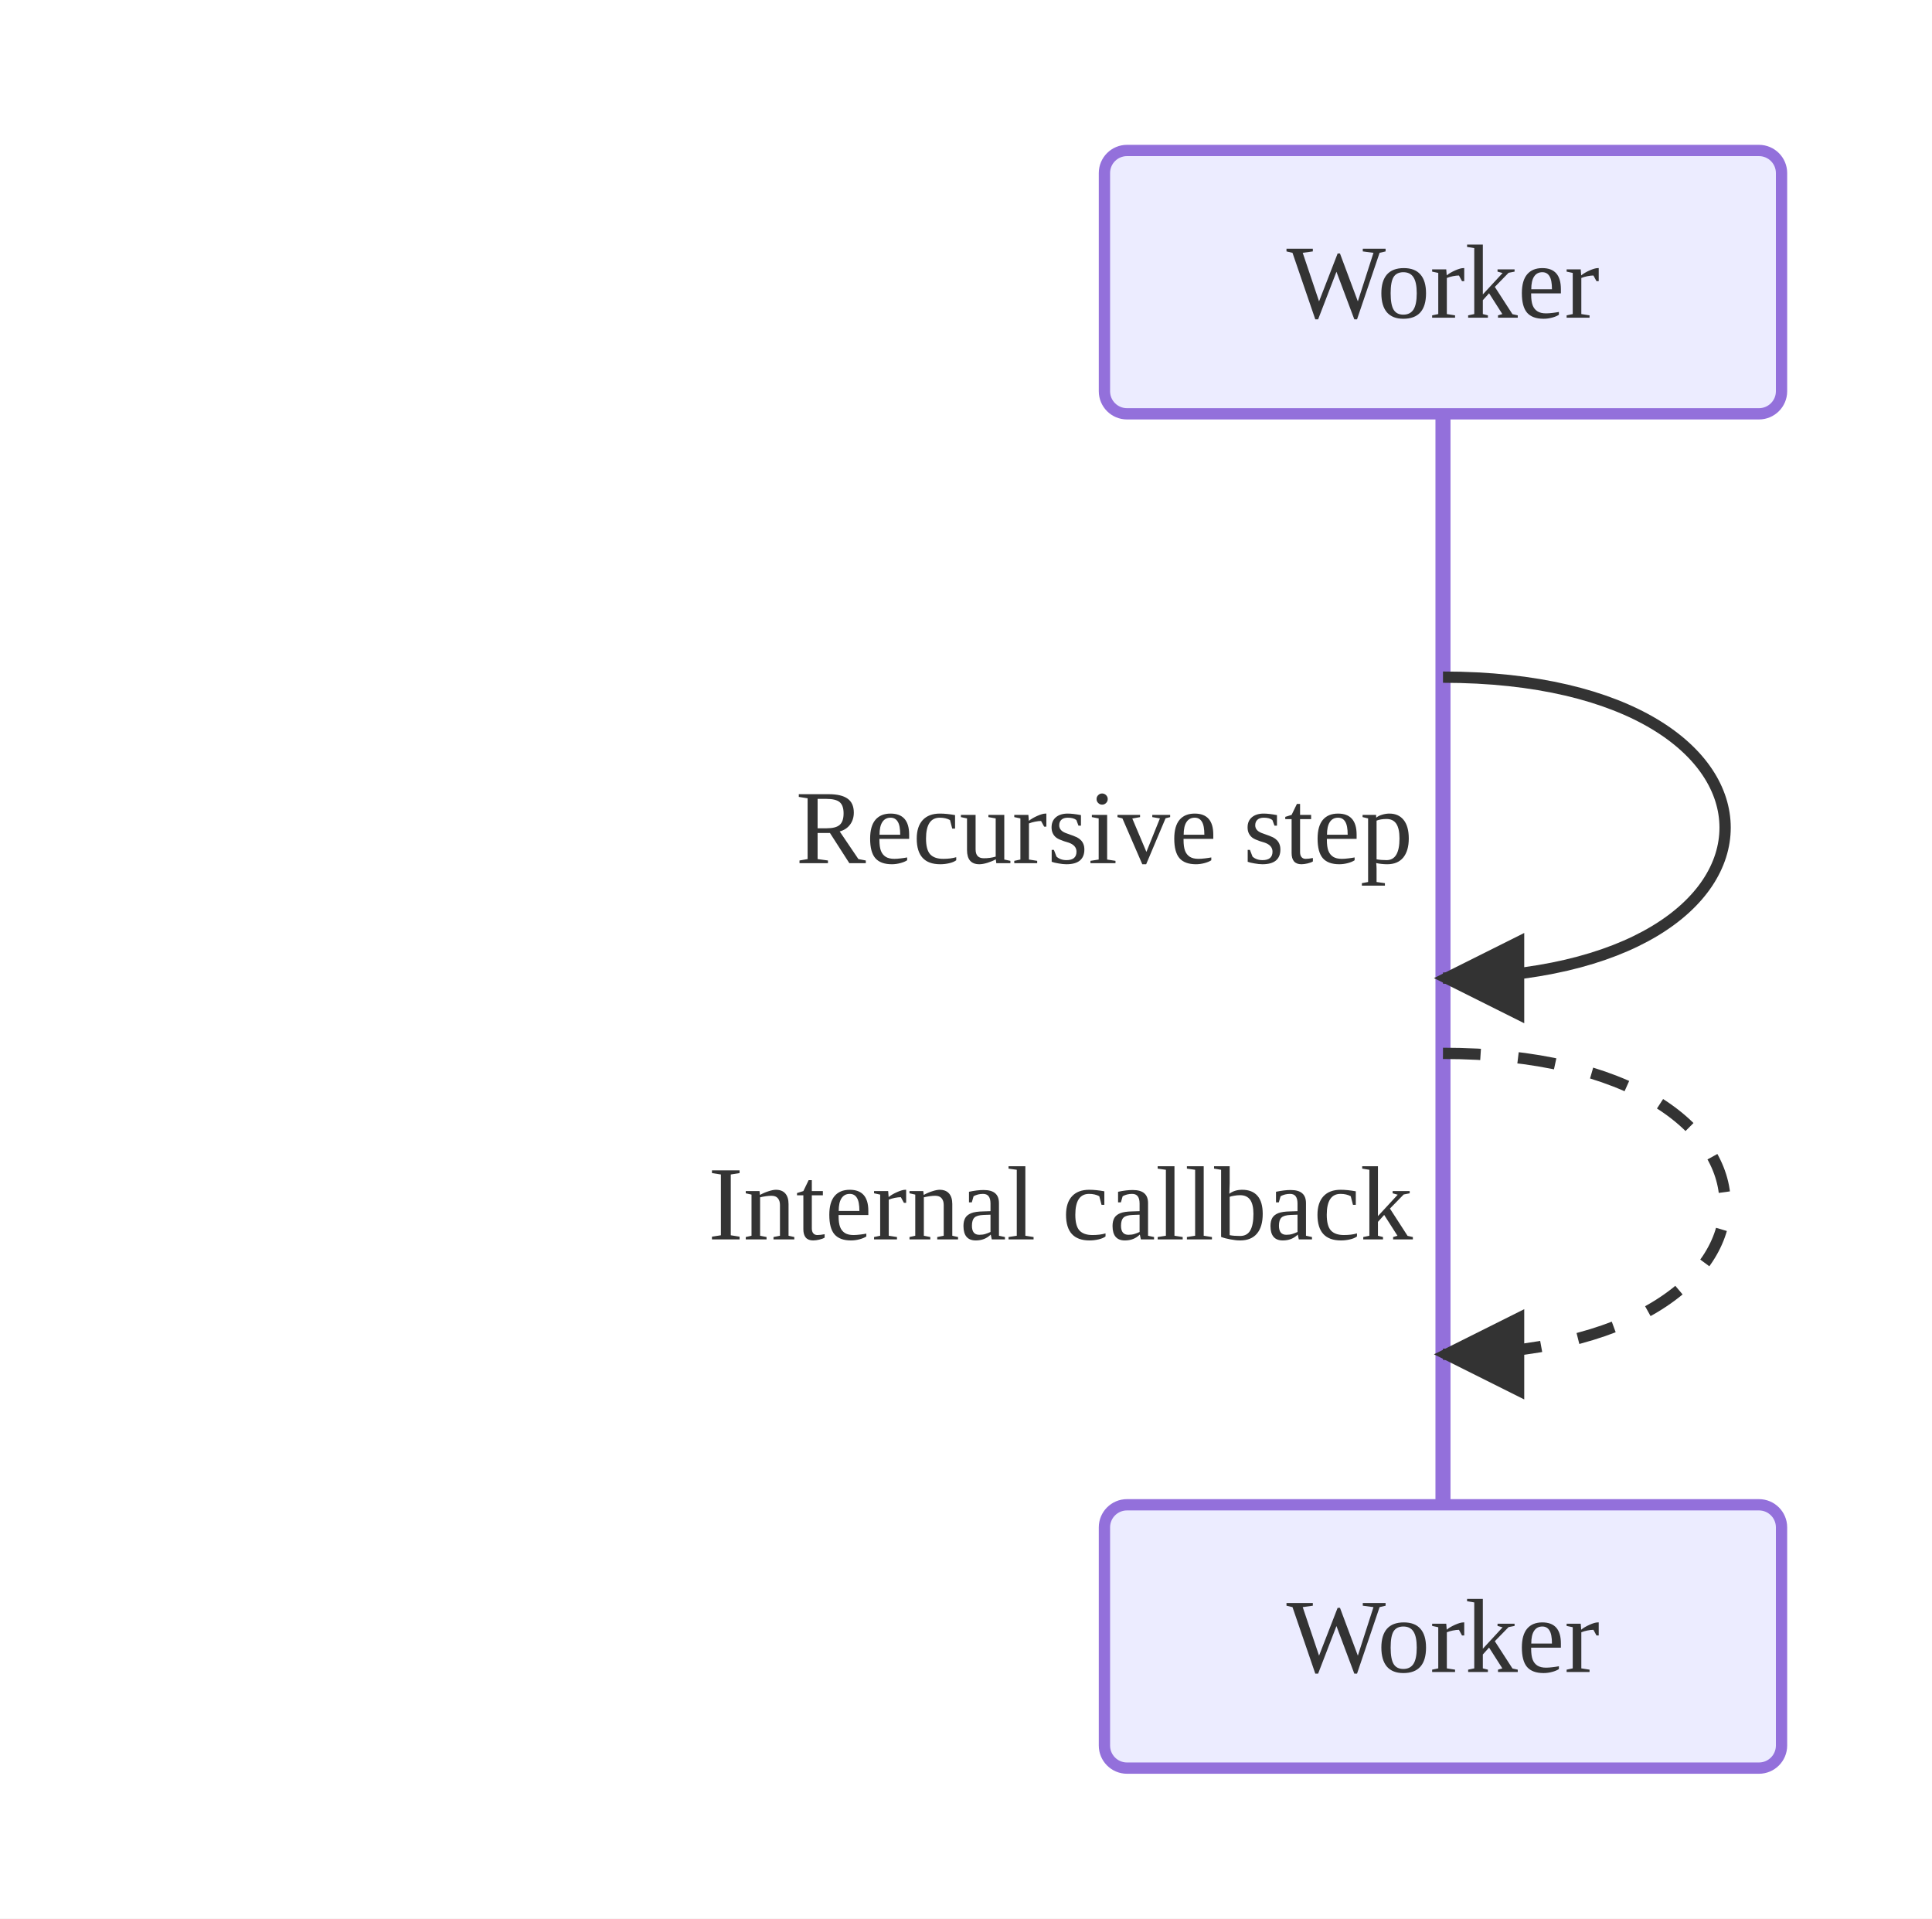
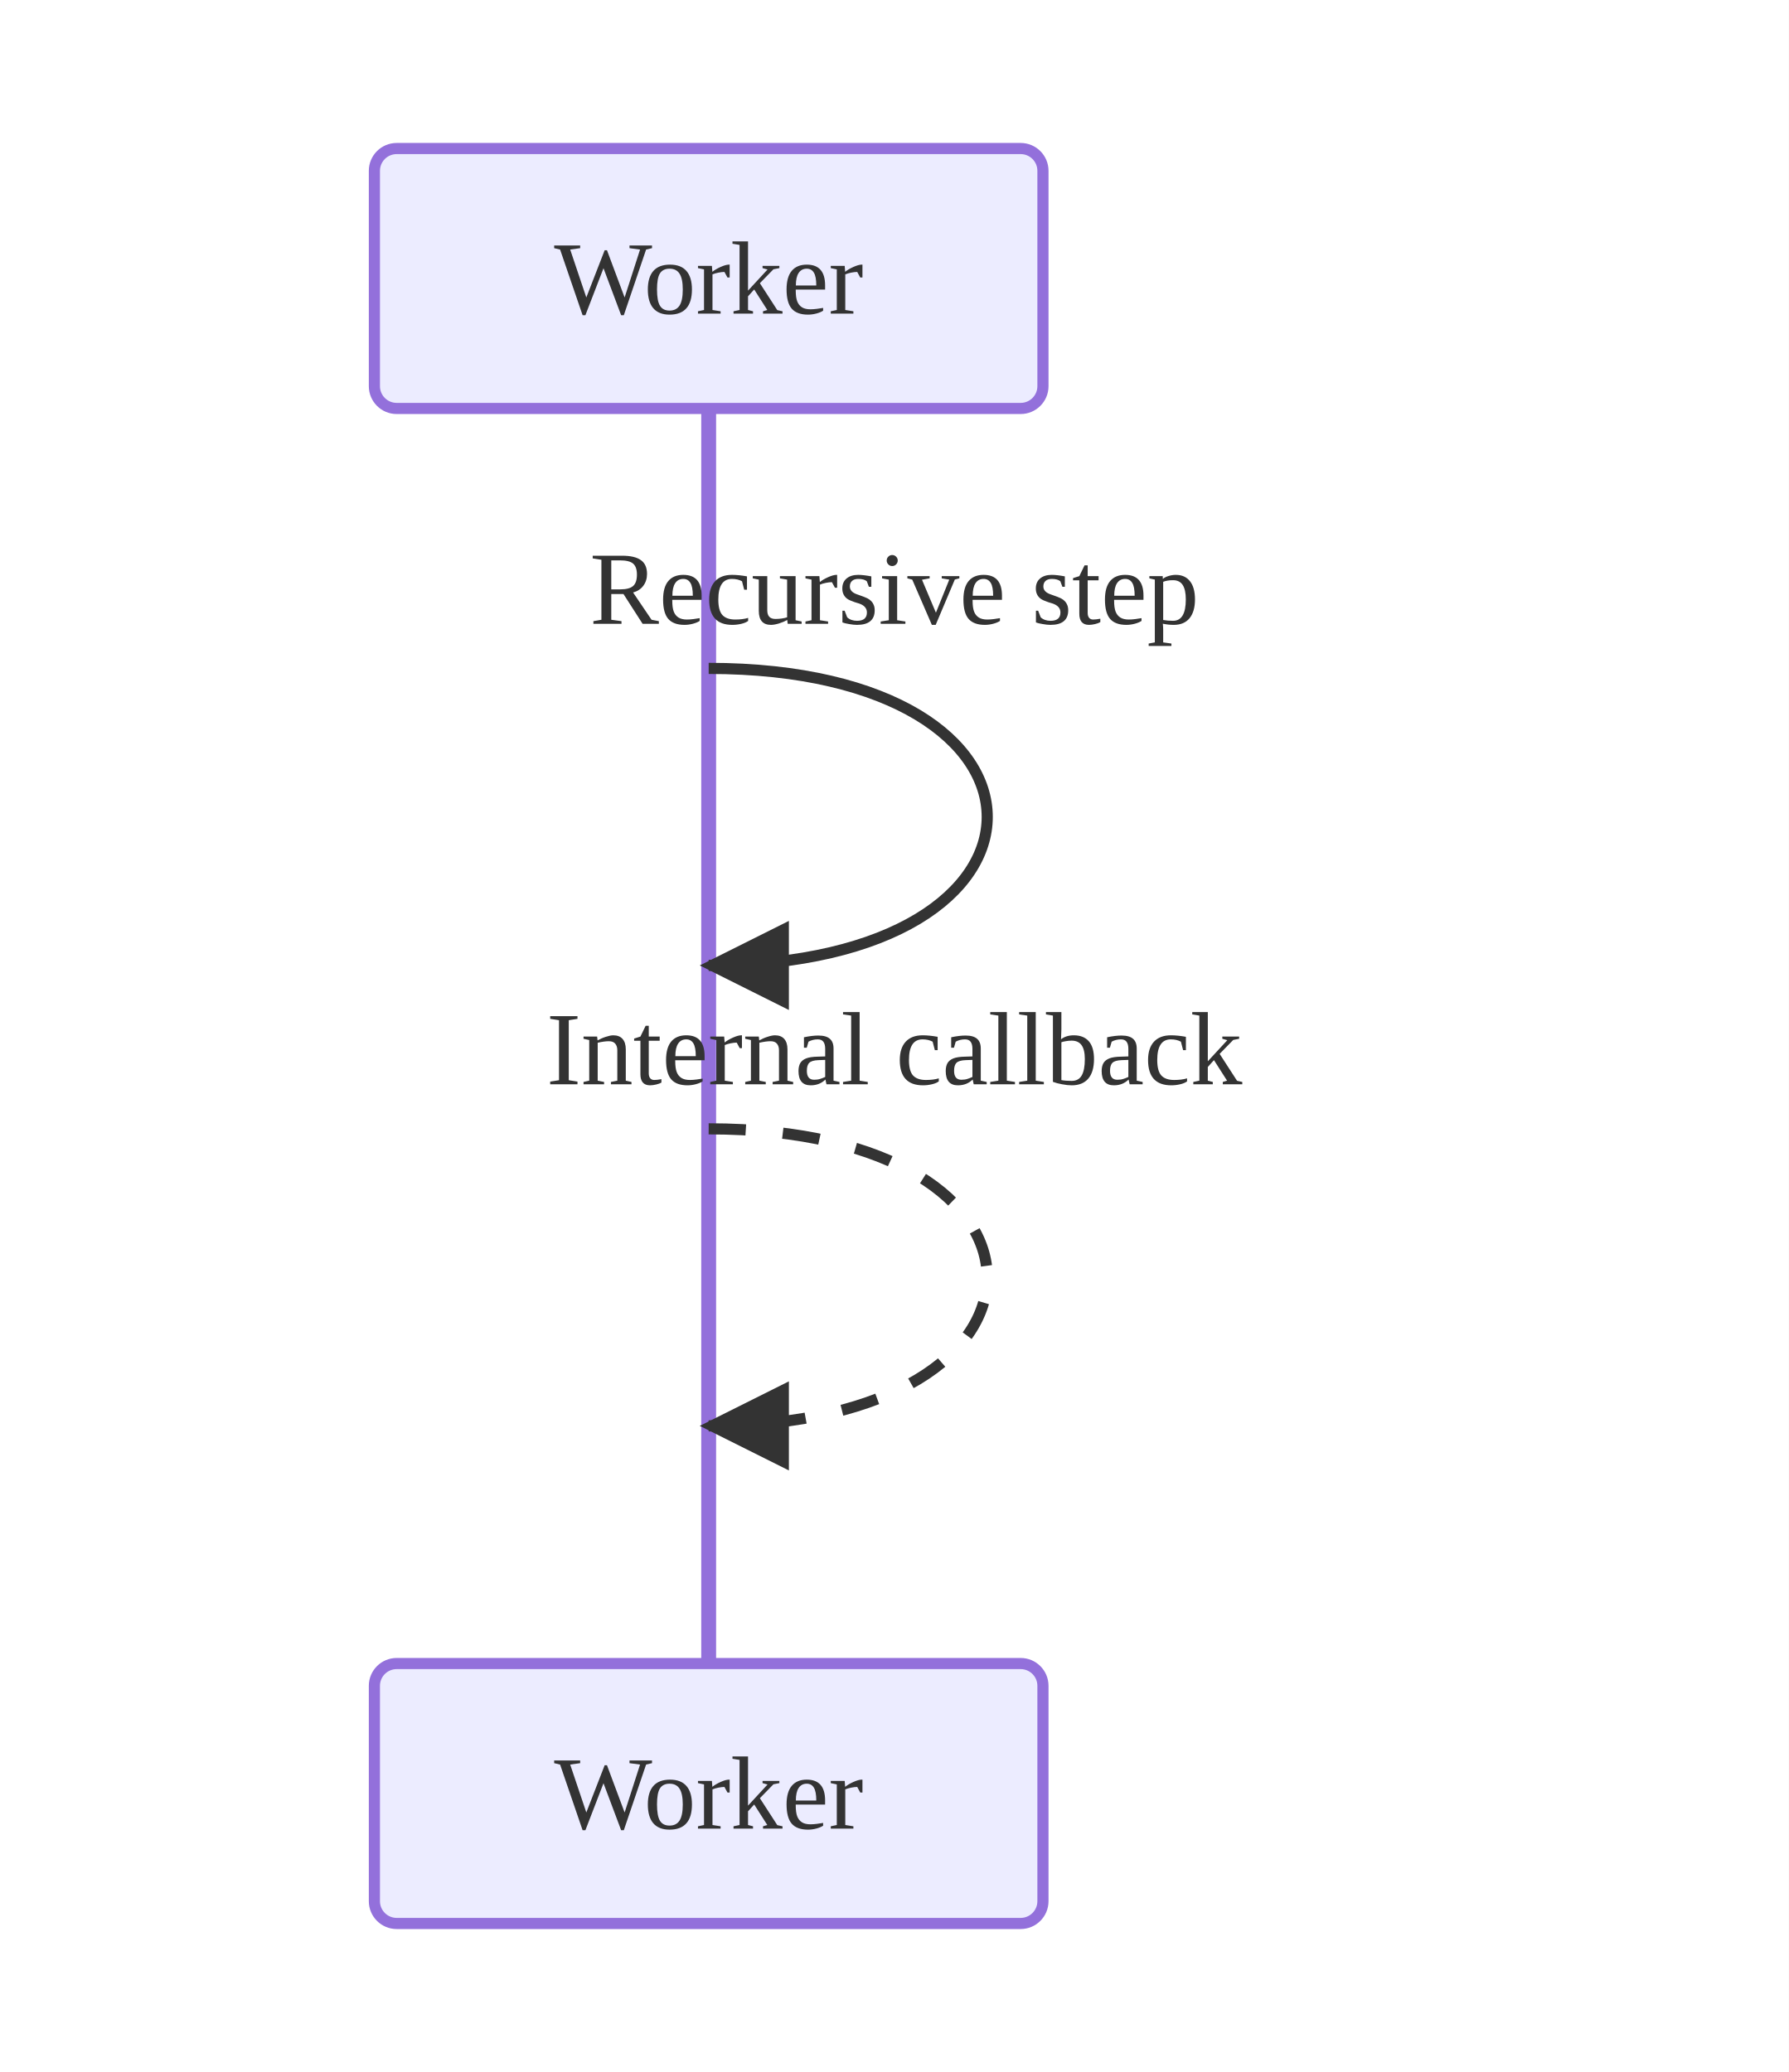
- <svg xmlns="http://www.w3.org/2000/svg" viewBox="0 0 256.80 255.00">
+ <svg xmlns="http://www.w3.org/2000/svg" viewBox="0 0 240.80 279.00">
  <defs>
    <marker id="seq-arrow-solid" viewBox="0 0 10 10" refX="9.00" refY="5.00" markerWidth="8.00" markerHeight="8.00" orient="auto">
      <polygon points="0,0 10,5 0,10" style="fill:#333" />
    </marker>
    <marker id="seq-arrow-dashed" viewBox="0 0 10 10" refX="9.00" refY="5.00" markerWidth="8.00" markerHeight="8.00" orient="auto">
      <polygon points="0,0 10,5 0,10" style="fill:#333" />
    </marker>
    <marker id="seq-arrow-solid-cross" viewBox="0 0 10 10" refX="5.00" refY="5.00" markerWidth="10.00" markerHeight="10.00" orient="auto">
      <path d="M2,2 L8,8 M2,8 L8,2" style="stroke:#333;stroke-width:1.5;fill:none" />
    </marker>
    <marker id="seq-arrow-dashed-cross" viewBox="0 0 10 10" refX="5.00" refY="5.00" markerWidth="10.00" markerHeight="10.00" orient="auto">
      <path d="M2,2 L8,8 M2,8 L8,2" style="stroke:#333;stroke-width:1.5;fill:none" />
    </marker>
    <marker id="seq-arrow-solid-open" viewBox="0 0 10 10" refX="10.00" refY="5.00" markerWidth="8.00" markerHeight="8.00" orient="auto">
      <polyline points="0,1 10,5 0,9" style="stroke:#333;stroke-width:1.5;fill:none" />
    </marker>
    <marker id="seq-arrow-dashed-open" viewBox="0 0 10 10" refX="10.00" refY="5.00" markerWidth="8.00" markerHeight="8.00" orient="auto">
      <polyline points="0,1 10,5 0,9" style="stroke:#333;stroke-width:1.5;fill:none" />
    </marker>
  </defs>
-   <rect x="0.00" y="0.00" width="256.80" height="255.00" style="fill:white;stroke:none" />
-   <line x1="191.80" y1="55.00" x2="191.80" y2="200.00" style="stroke:#9370DB;stroke-width:2.0" />
-   <path d="M191.80,90.00 C241.80,90.00 241.80,130.00 191.80,130.00" style="stroke:#333;stroke-width:1.5;fill:none" marker-end="url(#seq-arrow-solid)" />
-   <text x="187.80" y="110.00" text-anchor="end" dominant-baseline="central" style="fill:#333;font-size:14px">Recursive step</text>
-   <path d="M191.80,140.00 C241.80,140.00 241.80,180.00 191.80,180.00" style="stroke:#333;stroke-width:1.5;fill:none;stroke-dasharray:5,5" marker-end="url(#seq-arrow-dashed)" />
-   <text x="187.80" y="160.00" text-anchor="end" dominant-baseline="central" style="fill:#333;font-size:14px">Internal callback</text>
-   <rect x="146.80" y="20.00" width="90.00" height="35.00" rx="3.00" ry="3.00" style="fill:#ECECFF;stroke:#9370DB;stroke-width:1.5" />
-   <text x="191.80" y="37.50" text-anchor="middle" dominant-baseline="central" style="fill:#333;font-size:14px">Worker</text>
-   <rect x="146.80" y="200.00" width="90.00" height="35.00" rx="3.00" ry="3.00" style="fill:#ECECFF;stroke:#9370DB;stroke-width:1.5" />
-   <text x="191.80" y="217.50" text-anchor="middle" dominant-baseline="central" style="fill:#333;font-size:14px">Worker</text>
+   <rect x="0.00" y="0.00" width="240.80" height="279.00" style="fill:white;stroke:none" />
+   <line x1="95.40" y1="55.00" x2="95.40" y2="224.00" style="stroke:#9370DB;stroke-width:2.0" />
+   <path d="M95.40,90.00 C145.40,90.00 145.40,130.00 95.40,130.00" style="stroke:#333;stroke-width:1.5;fill:none" marker-end="url(#seq-arrow-solid)" />
+   <text x="120.40" y="84.00" text-anchor="middle" dominant-baseline="auto" style="fill:#333;font-size:14px">Recursive step</text>
+   <path d="M95.40,152.00 C145.40,152.00 145.40,192.00 95.40,192.00" style="stroke:#333;stroke-width:1.5;fill:none;stroke-dasharray:5,5" marker-end="url(#seq-arrow-dashed)" />
+   <text x="120.40" y="146.00" text-anchor="middle" dominant-baseline="auto" style="fill:#333;font-size:14px">Internal callback</text>
+   <rect x="50.40" y="20.00" width="90.00" height="35.00" rx="3.00" ry="3.00" style="fill:#ECECFF;stroke:#9370DB;stroke-width:1.5" />
+   <text x="95.40" y="37.50" text-anchor="middle" dominant-baseline="central" style="fill:#333;font-size:14px">Worker</text>
+   <rect x="50.40" y="224.00" width="90.00" height="35.00" rx="3.00" ry="3.00" style="fill:#ECECFF;stroke:#9370DB;stroke-width:1.5" />
+   <text x="95.40" y="241.50" text-anchor="middle" dominant-baseline="central" style="fill:#333;font-size:14px">Worker</text>
</svg>
